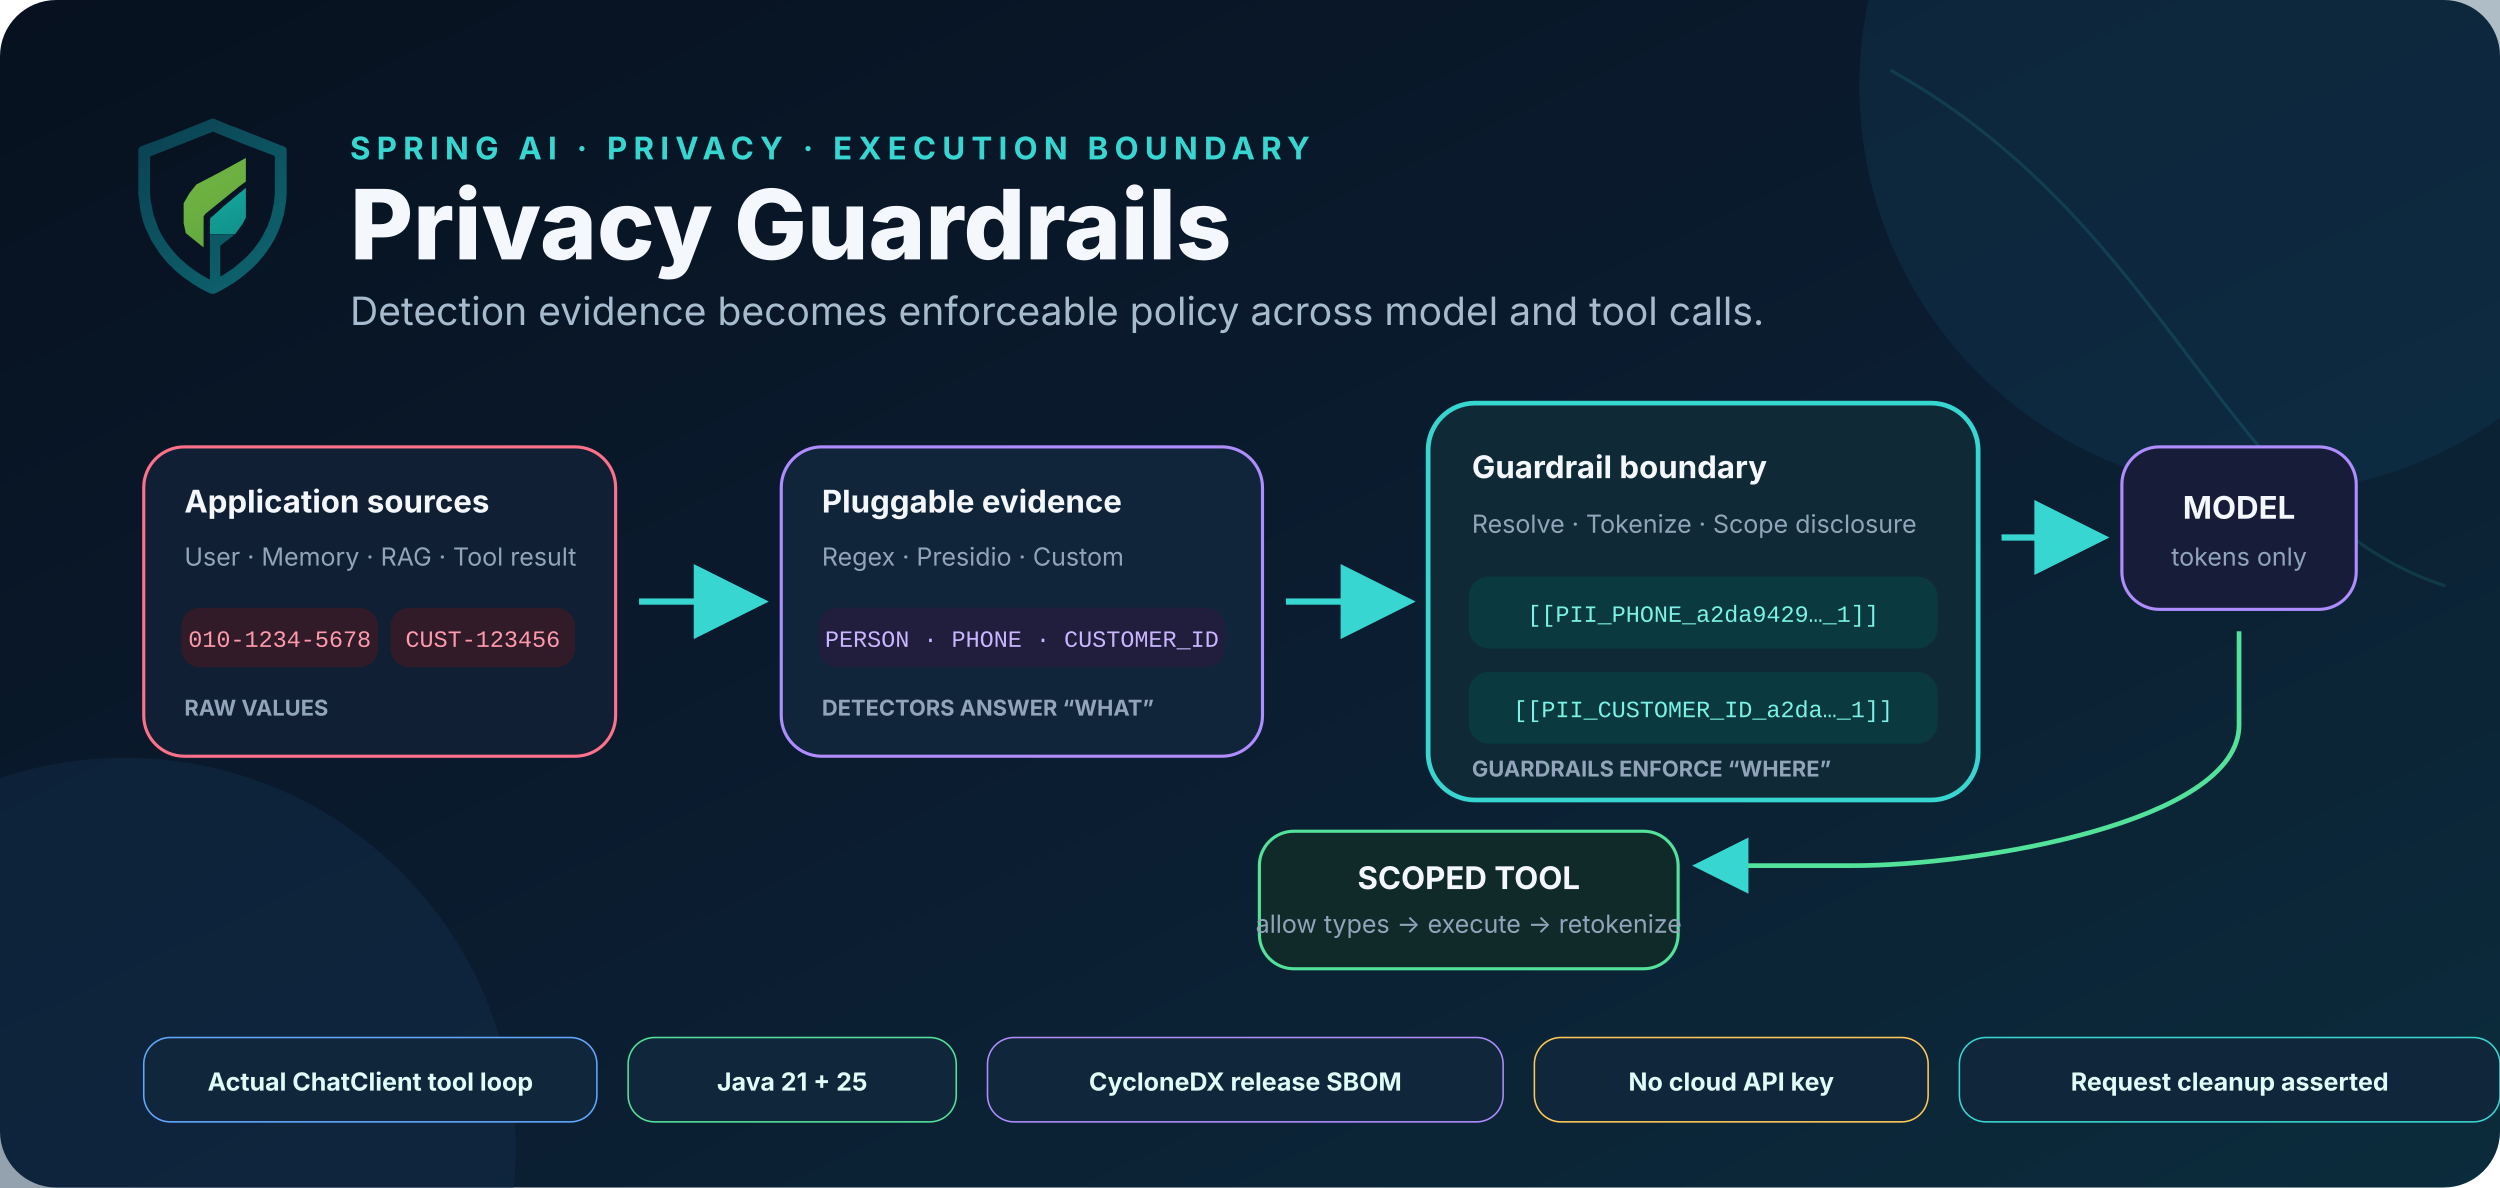
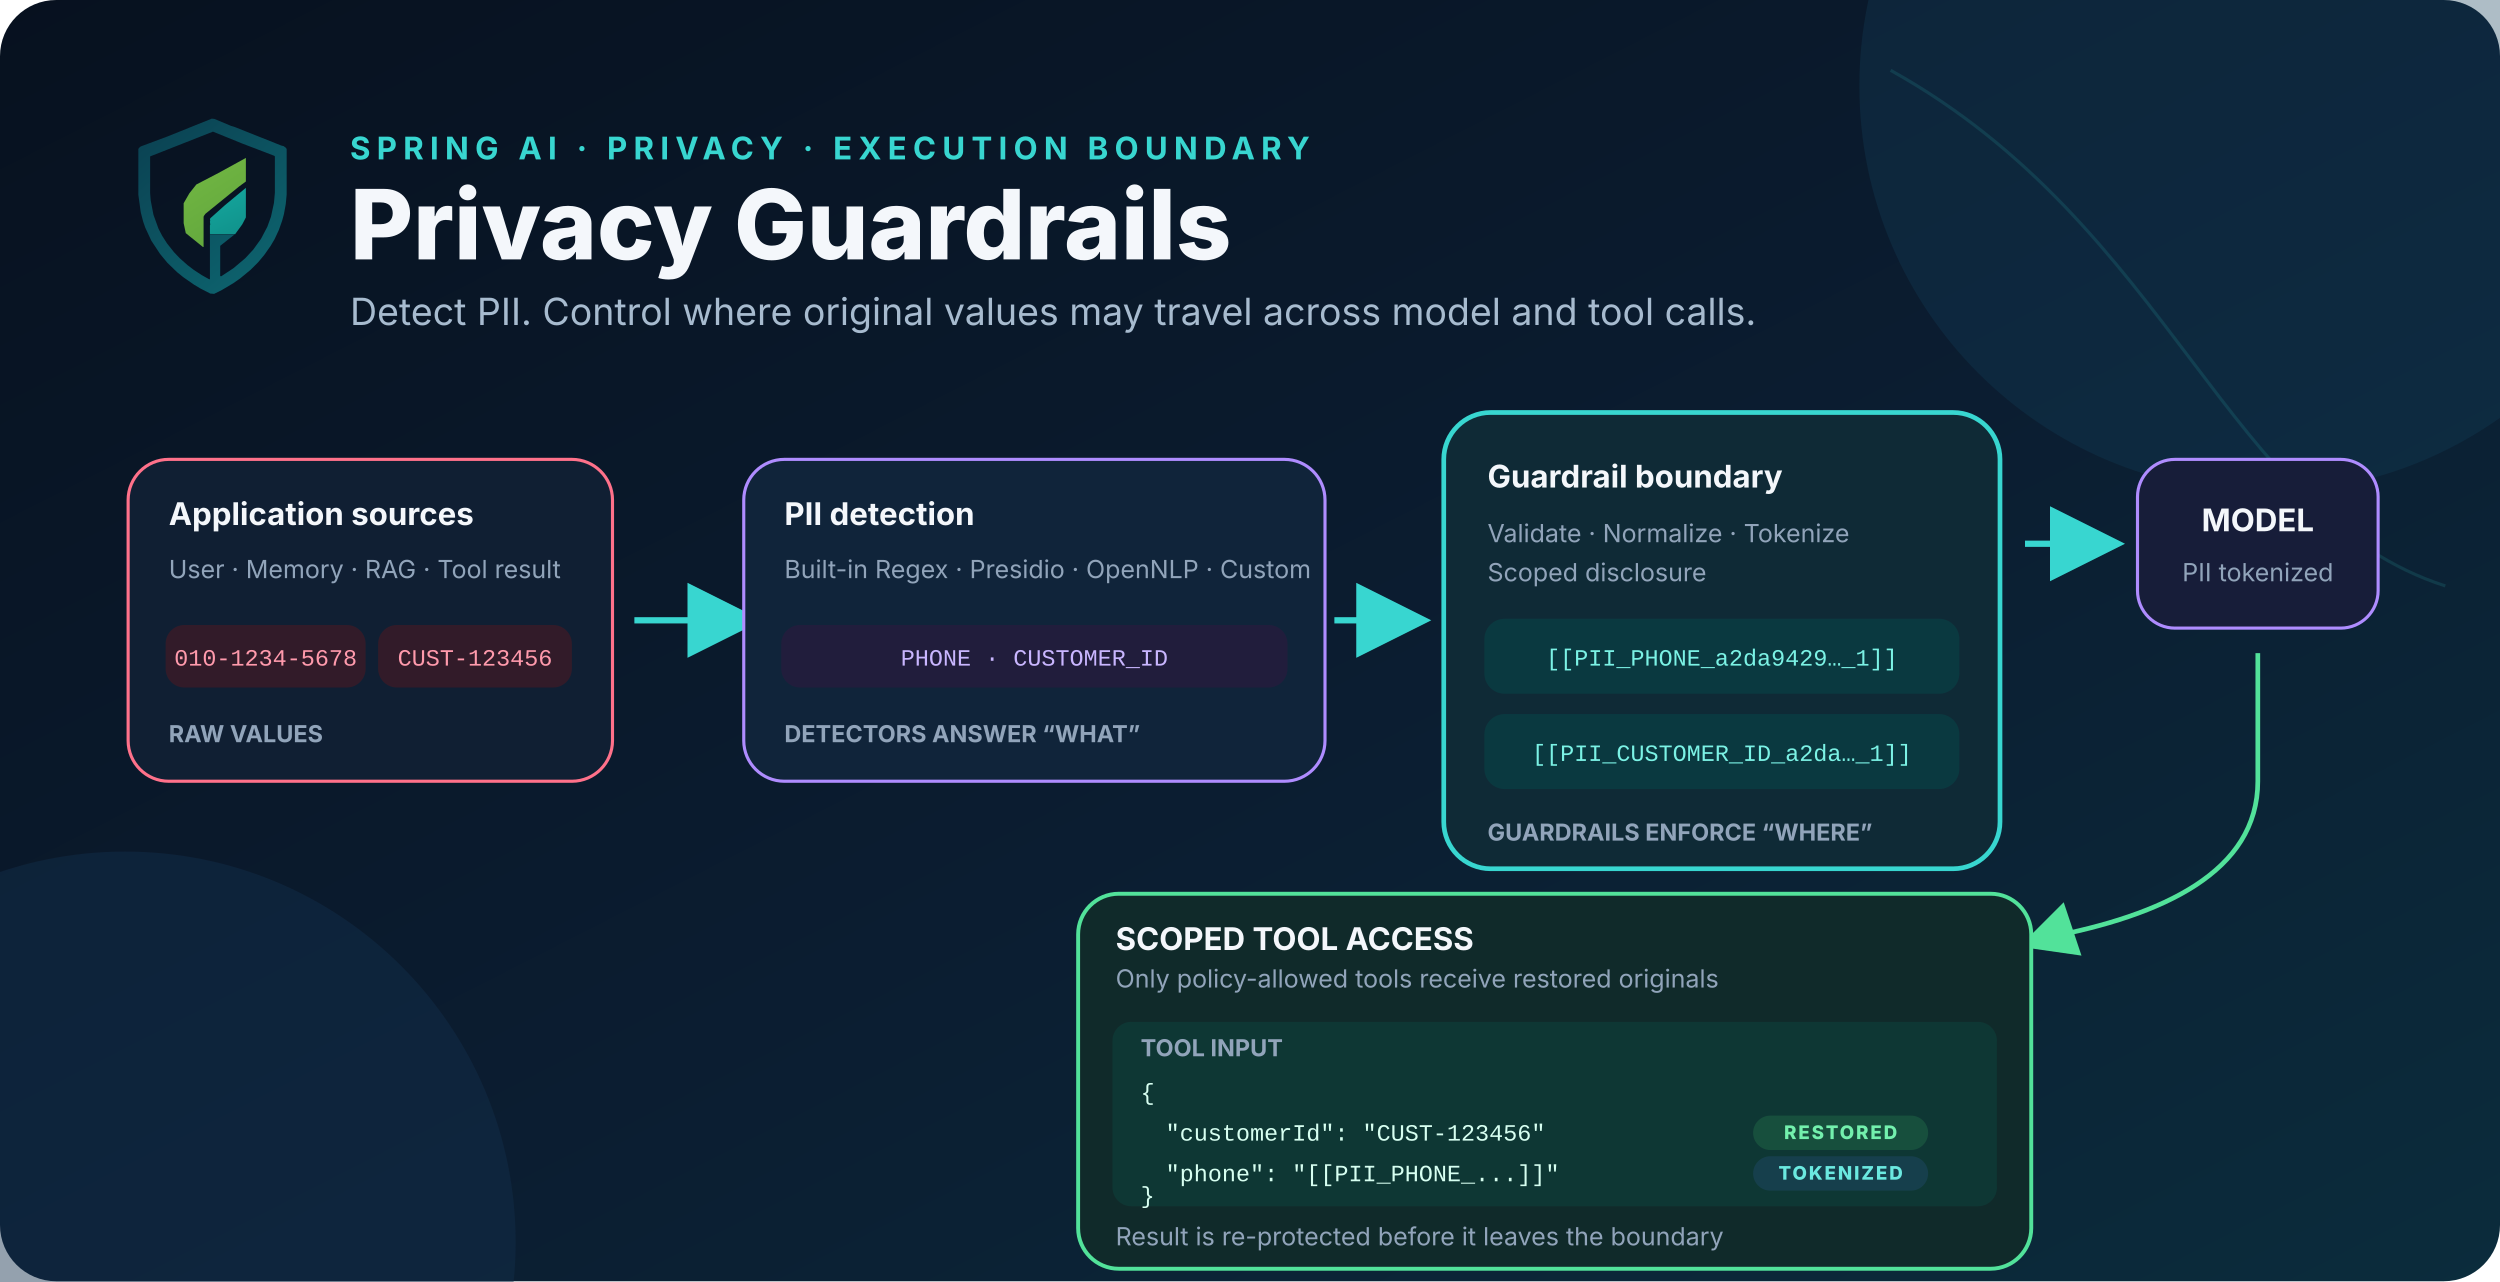
- <svg xmlns="http://www.w3.org/2000/svg" width="1600" height="760" viewBox="0 0 1600 760" role="img" aria-labelledby="title desc">
+ <svg xmlns="http://www.w3.org/2000/svg" width="1600" height="820" viewBox="0 0 1600 820" role="img" aria-labelledby="title desc">
  <defs>
    <linearGradient id="background" x1="0" y1="0" x2="1" y2="1">
      <stop offset="0" stop-color="#07111f" />
      <stop offset="0.55" stop-color="#0b1d31" />
      <stop offset="1" stop-color="#0b2c3c" />
    </linearGradient>
-     <marker id="arrow" markerWidth="12" markerHeight="12" refX="10" refY="6" orient="auto">
+     <linearGradient id="heroshieldGradient" gradientUnits="userSpaceOnUse" x1="169" y1="77" x2="680" y2="677">
+       <stop offset="0" stop-color="#0b3f50" />
+       <stop offset="1" stop-color="#0d6872" />
+     </linearGradient>
+     <linearGradient id="herogreenGradient" gradientUnits="userSpaceOnUse" x1="347.85" y1="227" x2="501.15" y2="467">
+       <stop offset="0" stop-color="#72b743" />
+       <stop offset="1" stop-color="#63a83d" />
+     </linearGradient>
+     <linearGradient id="herotealGradient" gradientUnits="userSpaceOnUse" x1="450.05" y1="347" x2="536.92" y2="545">
+       <stop offset="0" stop-color="#14a39a" />
+       <stop offset="1" stop-color="#0e8883" />
+     </linearGradient>
+     <marker id="arrowCyan" markerWidth="12" markerHeight="12" refX="10" refY="6" orient="auto">
      <path d="M0 0L12 6L0 12Z" fill="#38d6d0" />
+     </marker>
+     <marker id="arrowGreen" markerWidth="12" markerHeight="12" refX="10" refY="6" orient="auto">
+       <path d="M0 0L12 6L0 12Z" fill="#52e29a" />
    </marker>
    <style>
      .sans { font-family: Inter, ui-sans-serif, -apple-system, BlinkMacSystemFont, "Segoe UI", sans-serif; }
      .mono { font-family: "SFMono-Regular", Consolas, "Liberation Mono", monospace; }
      .eyebrow { font-size: 20px; font-weight: 700; letter-spacing: 4px; fill: #38d6d0; }
      .title { font-size: 62px; font-weight: 800; fill: #f4f7fb; }
-       .subtitle { font-size: 25px; fill: #a7bbcf; }
+       .subtitle { font-size: 24px; fill: #a7bbcf; }
      .node-title { font-size: 20px; font-weight: 750; fill: #f4f7fb; }
      .node-body { font-size: 16px; fill: #91a4ba; }
-       .chip { font-size: 16px; font-weight: 700; fill: #dffcf8; }
-       .tiny { font-size: 14px; font-weight: 650; fill: #91a4ba; }
+       .tiny { font-size: 15px; font-weight: 650; fill: #91a4ba; }
+       .label { font-size: 12px; font-weight: 800; letter-spacing: 1.2px; }
    </style>
-     <linearGradient id="heroshieldGradient" gradientUnits="userSpaceOnUse" x1="169.000" y1="77.000" x2="680.000" y2="677.000">
-       <stop offset="0" stop-color="#0b3f50" />
-       <stop offset="1" stop-color="#0d6872" />
-     </linearGradient>
-     <linearGradient id="herogreenGradient" gradientUnits="userSpaceOnUse" x1="347.850" y1="227.000" x2="501.150" y2="467.000">
-       <stop offset="0" stop-color="#72b743" />
-       <stop offset="1" stop-color="#63a83d" />
-     </linearGradient>
-     <linearGradient id="herotealGradient" gradientUnits="userSpaceOnUse" x1="450.050" y1="347.000" x2="536.920" y2="545.000">
-       <stop offset="0" stop-color="#14a39a" />
-       <stop offset="1" stop-color="#0e8883" />
-     </linearGradient>
  </defs>
-   <rect width="1600" height="760" rx="36" fill="url(#background)" />
+   <rect width="1600" height="820" rx="36" fill="url(#background)" />
  <circle cx="1450" cy="55" r="260" fill="#113e57" opacity="0.34" />
-   <circle cx="80" cy="735" r="250" fill="#122e4b" opacity="0.45" />
+   <circle cx="80" cy="795" r="250" fill="#122e4b" opacity="0.45" />
  <path d="M1210 45C1390 145 1425 330 1565 375" fill="none" stroke="#38d6d0" stroke-width="2" opacity="0.13" />
  <g transform="translate(92 74)">
-     <g transform="translate(-5.397 0)                   scale(0.1933333)                   translate(-169.000 -77.000)">
+     <g transform="translate(-5.397 0) scale(0.1933333) translate(-169 -77)">
      <path d="M 422.000 87.000 L 278.000 145.000 L 187.000 179.000 L 181.000 184.000 L 179.000 188.000 L 179.000 339.000 L 187.000 397.000 L 195.000 428.000 L 202.000 448.000 L 222.000 491.000 L 251.000 535.000 L 275.000 564.000 L 307.000 595.000 L 328.000 612.000 L 364.000 637.000 L 384.000 649.000 L 417.000 666.000 L 430.000 667.000 L 456.000 654.000 L 493.000 632.000 L 516.000 616.000 L 551.000 587.000 L 576.000 562.000 L 596.000 538.000 L 617.000 508.000 L 630.000 486.000 L 644.000 456.000 L 655.000 425.000 L 661.000 403.000 L 667.000 370.000 L 670.000 338.000 L 670.000 188.000 L 668.000 184.000 L 660.000 178.000 L 652.000 176.000 L 499.000 115.000 L 486.000 111.000 L 431.000 88.000 Z M 426.000 130.000 L 522.000 169.000 L 629.000 210.000 L 631.000 212.000 L 631.000 332.000 L 628.000 366.000 L 618.000 412.000 L 606.000 445.000 L 585.000 485.000 L 559.000 521.000 L 533.000 549.000 L 494.000 582.000 L 453.000 609.000 L 450.000 608.000 L 450.000 508.000 L 498.000 470.000 L 416.000 470.000 L 416.000 618.000 L 414.000 619.000 L 389.000 605.000 L 363.000 588.000 L 342.000 572.000 L 316.000 549.000 L 297.000 529.000 L 274.000 500.000 L 258.000 475.000 L 246.000 452.000 L 229.000 405.000 L 220.000 358.000 L 218.000 333.000 L 218.000 212.000 Z" fill="url(#heroshieldGradient)" fill-rule="evenodd" clip-rule="evenodd" />
      <path d="M 535.000 217.000 L 444.000 267.000 L 371.000 305.000 L 348.000 334.000 L 329.000 367.000 L 329.000 433.000 L 336.000 466.000 L 393.000 512.000 L 395.000 512.000 L 395.000 412.000 L 396.000 409.000 L 401.000 402.000 L 512.000 312.000 L 535.000 295.000 Z" fill="url(#herogreenGradient)" />
      <path d="M 535.000 316.000 L 465.000 374.000 L 417.000 417.000 L 416.000 422.000 L 417.000 424.000 L 416.000 428.000 L 417.000 438.000 L 416.000 440.000 L 416.000 468.000 L 417.000 469.000 L 498.000 469.000 L 499.000 470.000 L 523.000 437.000 L 535.000 414.000 Z" fill="url(#herotealGradient)" />
    </g>
  </g>
  <text x="224" y="102" class="sans eyebrow">SPRING AI · PRIVACY · EXECUTION BOUNDARY</text>
  <text x="224" y="166" class="sans title">Privacy Guardrails</text>
-   <text x="224" y="208" class="sans subtitle">Detection evidence becomes enforceable policy across model and tool calls.</text>
-   <g transform="translate(92 286)">
-     <rect width="302" height="198" rx="26" fill="#101f33" stroke="#ff718a" stroke-width="2" />
+   <text x="224" y="208" class="sans subtitle">Detect PII. Control where original values may travel across model and tool calls.</text>
+   <g transform="translate(82 294)">
+     <rect width="310" height="206" rx="26" fill="#101f33" stroke="#ff718a" stroke-width="2" />
    <text x="26" y="42" class="sans node-title">Application sources</text>
    <text x="26" y="76" class="sans node-body">User · Memory · RAG · Tool result</text>
-     <rect x="24" y="103" width="126" height="38" rx="12" fill="#321b29" />
-     <text x="87" y="128" text-anchor="middle" class="mono" font-size="15" fill="#ff9aac">010-1234-5678</text>
-     <rect x="158" y="103" width="118" height="38" rx="12" fill="#321b29" />
-     <text x="217" y="128" text-anchor="middle" class="mono" font-size="15" fill="#ff9aac">CUST-123456</text>
-     <text x="26" y="172" class="sans tiny" fill="#ff9aac">RAW VALUES</text>
+     <rect x="24" y="106" width="128" height="40" rx="12" fill="#321b29" />
+     <text x="88" y="132" text-anchor="middle" class="mono" font-size="15" fill="#ff9aac">010-1234-5678</text>
+     <rect x="160" y="106" width="124" height="40" rx="12" fill="#321b29" />
+     <text x="222" y="132" text-anchor="middle" class="mono" font-size="15" fill="#ff9aac">CUST-123456</text>
+     <text x="26" y="181" class="sans tiny" font-weight="700" fill="#ff9aac">RAW VALUES</text>
  </g>
-   <path d="M409 385H484" stroke="#38d6d0" stroke-width="4" marker-end="url(#arrow)" />
-   <g transform="translate(500 286)">
-     <rect width="308" height="198" rx="26" fill="#10243a" stroke="#af8cff" stroke-width="2" />
-     <text x="26" y="42" class="sans node-title">Pluggable evidence</text>
-     <text x="26" y="76" class="sans node-body">Regex · Presidio · Custom</text>
-     <rect x="24" y="103" width="260" height="38" rx="12" fill="#211d3c" />
-     <text x="154" y="128" text-anchor="middle" class="mono" font-size="15" fill="#c9b6ff">PERSON · PHONE · CUSTOMER_ID</text>
-     <text x="26" y="172" class="sans tiny">DETECTORS ANSWER “WHAT”</text>
+   <path d="M406 397H480" stroke="#38d6d0" stroke-width="4" marker-end="url(#arrowCyan)" />
+   <g transform="translate(476 294)">
+     <rect width="372" height="206" rx="26" fill="#10243a" stroke="#af8cff" stroke-width="2" />
+     <text x="26" y="42" class="sans node-title">PII detection</text>
+     <text x="26" y="76" class="sans node-body">Built-in Regex · Presidio · OpenNLP · Custom</text>
+     <rect x="24" y="106" width="324" height="40" rx="12" fill="#211d3c" />
+     <text x="186" y="132" text-anchor="middle" class="mono" font-size="15" fill="#c9b6ff">PHONE · CUSTOMER_ID</text>
+     <text x="26" y="181" class="sans tiny" font-weight="700">DETECTORS ANSWER “WHAT”</text>
  </g>
-   <path d="M823 385H898" stroke="#38d6d0" stroke-width="4" marker-end="url(#arrow)" />
-   <g transform="translate(914 258)">
-     <rect width="352" height="254" rx="30" fill="#0f2a36" stroke="#38d6d0" stroke-width="3" />
+   <path d="M854 397H908" stroke="#38d6d0" stroke-width="4" marker-end="url(#arrowCyan)" />
+   <g transform="translate(924 264)">
+     <rect width="356" height="292" rx="30" fill="#0f2a36" stroke="#38d6d0" stroke-width="3" />
    <text x="28" y="48" class="sans node-title" fill="#38d6d0">Guardrail boundary</text>
-     <text x="28" y="83" class="sans node-body">Resolve · Tokenize · Scope disclosure</text>
-     <rect x="26" y="111" width="300" height="46" rx="13" fill="#0a3940" />
-     <text x="176" y="140" text-anchor="middle" class="mono" font-size="15" fill="#7bf2e5">[[PII_PHONE_a2da9429…_1]]</text>
-     <rect x="26" y="172" width="300" height="46" rx="13" fill="#0a3940" />
-     <text x="176" y="201" text-anchor="middle" class="mono" font-size="15" fill="#7bf2e5">[[PII_CUSTOMER_ID_a2da…_1]]</text>
-     <text x="28" y="239" class="sans tiny" fill="#38d6d0">GUARDRAILS ENFORCE “WHERE”</text>
+     <text x="28" y="83" class="sans node-body">Validate · Normalize · Tokenize</text>
+     <text x="28" y="108" class="sans node-body">Scoped disclosure</text>
+     <rect x="26" y="132" width="304" height="48" rx="13" fill="#0a3940" />
+     <text x="178" y="162" text-anchor="middle" class="mono" font-size="15" fill="#7bf2e5">[[PII_PHONE_a2da9429…_1]]</text>
+     <rect x="26" y="193" width="304" height="48" rx="13" fill="#0a3940" />
+     <text x="178" y="223" text-anchor="middle" class="mono" font-size="15" fill="#7bf2e5">[[PII_CUSTOMER_ID_a2da…_1]]</text>
+     <text x="28" y="274" class="sans tiny" font-weight="700" fill="#38d6d0">GUARDRAILS ENFORCE “WHERE”</text>
  </g>
-   <path d="M1281 344H1342" stroke="#38d6d0" stroke-width="4" marker-end="url(#arrow)" />
-   <g transform="translate(1358 286)">
-     <rect width="150" height="104" rx="24" fill="#171d39" stroke="#af8cff" stroke-width="2" />
-     <text x="75" y="46" text-anchor="middle" class="sans node-title">MODEL</text>
-     <text x="75" y="76" text-anchor="middle" class="sans node-body">tokens only</text>
+   <path d="M1296 348H1352" stroke="#38d6d0" stroke-width="4" marker-end="url(#arrowCyan)" />
+   <g transform="translate(1368 294)">
+     <rect width="154" height="108" rx="24" fill="#171d39" stroke="#af8cff" stroke-width="2" />
+     <text x="77" y="46" text-anchor="middle" class="sans node-title">MODEL</text>
+     <text x="77" y="78" text-anchor="middle" class="sans node-body">PII tokenized</text>
  </g>
-   <path d="M1433 404V464C1433 526 1266 554 1186 554H1089" fill="none" stroke="#52e29a" stroke-width="3" marker-end="url(#arrow)" />
-   <g transform="translate(806 532)">
-     <rect width="268" height="88" rx="22" fill="#102a2a" stroke="#52e29a" stroke-width="2" />
-     <text x="134" y="37" text-anchor="middle" class="sans node-title">SCOPED TOOL</text>
-     <text x="134" y="65" text-anchor="middle" class="sans node-body">allow types → execute → retokenize</text>
-   </g>
-   <g transform="translate(92 664)">
-     <rect width="290" height="54" rx="17" fill="#10263a" stroke="#62a7ff" />
-     <text x="145" y="34" text-anchor="middle" class="sans chip">Actual ChatClient tool loop</text>
-     <rect x="310" width="210" height="54" rx="17" fill="#10263a" stroke="#52e29a" />
-     <text x="415" y="34" text-anchor="middle" class="sans chip">Java 21 + 25</text>
-     <rect x="540" width="330" height="54" rx="17" fill="#10263a" stroke="#af8cff" />
-     <text x="705" y="34" text-anchor="middle" class="sans chip">CycloneDX release SBOM</text>
-     <rect x="890" width="252" height="54" rx="17" fill="#10263a" stroke="#ffc857" />
-     <text x="1016" y="34" text-anchor="middle" class="sans chip">No cloud API key</text>
-     <rect x="1162" width="346" height="54" rx="17" fill="#10263a" stroke="#38d6d0" />
-     <text x="1335" y="34" text-anchor="middle" class="sans chip">Request cleanup asserted</text>
+   <path d="M1445 418V500C1445 558 1384 586 1310 600L1298 604" fill="none" stroke="#52e29a" stroke-width="3" marker-end="url(#arrowGreen)" />
+   <g transform="translate(690 572)">
+     <rect width="610" height="240" rx="26" fill="#102a2a" stroke="#52e29a" stroke-width="2.5" />
+     <text x="24" y="36" class="sans node-title" fill="#52e29a">SCOPED TOOL ACCESS</text>
+     <text x="24" y="60" class="sans node-body" fill="#8feab9">Only policy-allowed tools receive restored originals</text>
+     <rect x="22" y="82" width="566" height="118" rx="12" fill="#0e3734" />
+     <text x="40" y="104" class="sans tiny" font-weight="700" fill="#8feab9">TOOL INPUT</text>
+     <text x="40" y="132" class="mono" font-size="15" fill="#d7fff1">{</text>
+     <text x="56" y="158" class="mono" font-size="15" fill="#d7fff1">"customerId": "CUST-123456"</text>
+     <rect x="432" y="142" width="112" height="22" rx="11" fill="#174f3d" />
+     <text x="488" y="157" text-anchor="middle" class="sans label" fill="#73f0ad">RESTORED</text>
+     <text x="56" y="184" class="mono" font-size="15" fill="#d7fff1">"phone": "[[PII_PHONE_...]]"</text>
+     <rect x="432" y="168" width="112" height="22" rx="11" fill="#163f4c" />
+     <text x="488" y="183" text-anchor="middle" class="sans label" fill="#6be9e0">TOKENIZED</text>
+     <text x="40" y="198" class="mono" font-size="15" fill="#d7fff1">}</text>
+     <text x="24" y="225" class="sans node-body" fill="#52e29a">Result is re-protected before it leaves the boundary</text>
  </g>
</svg>
